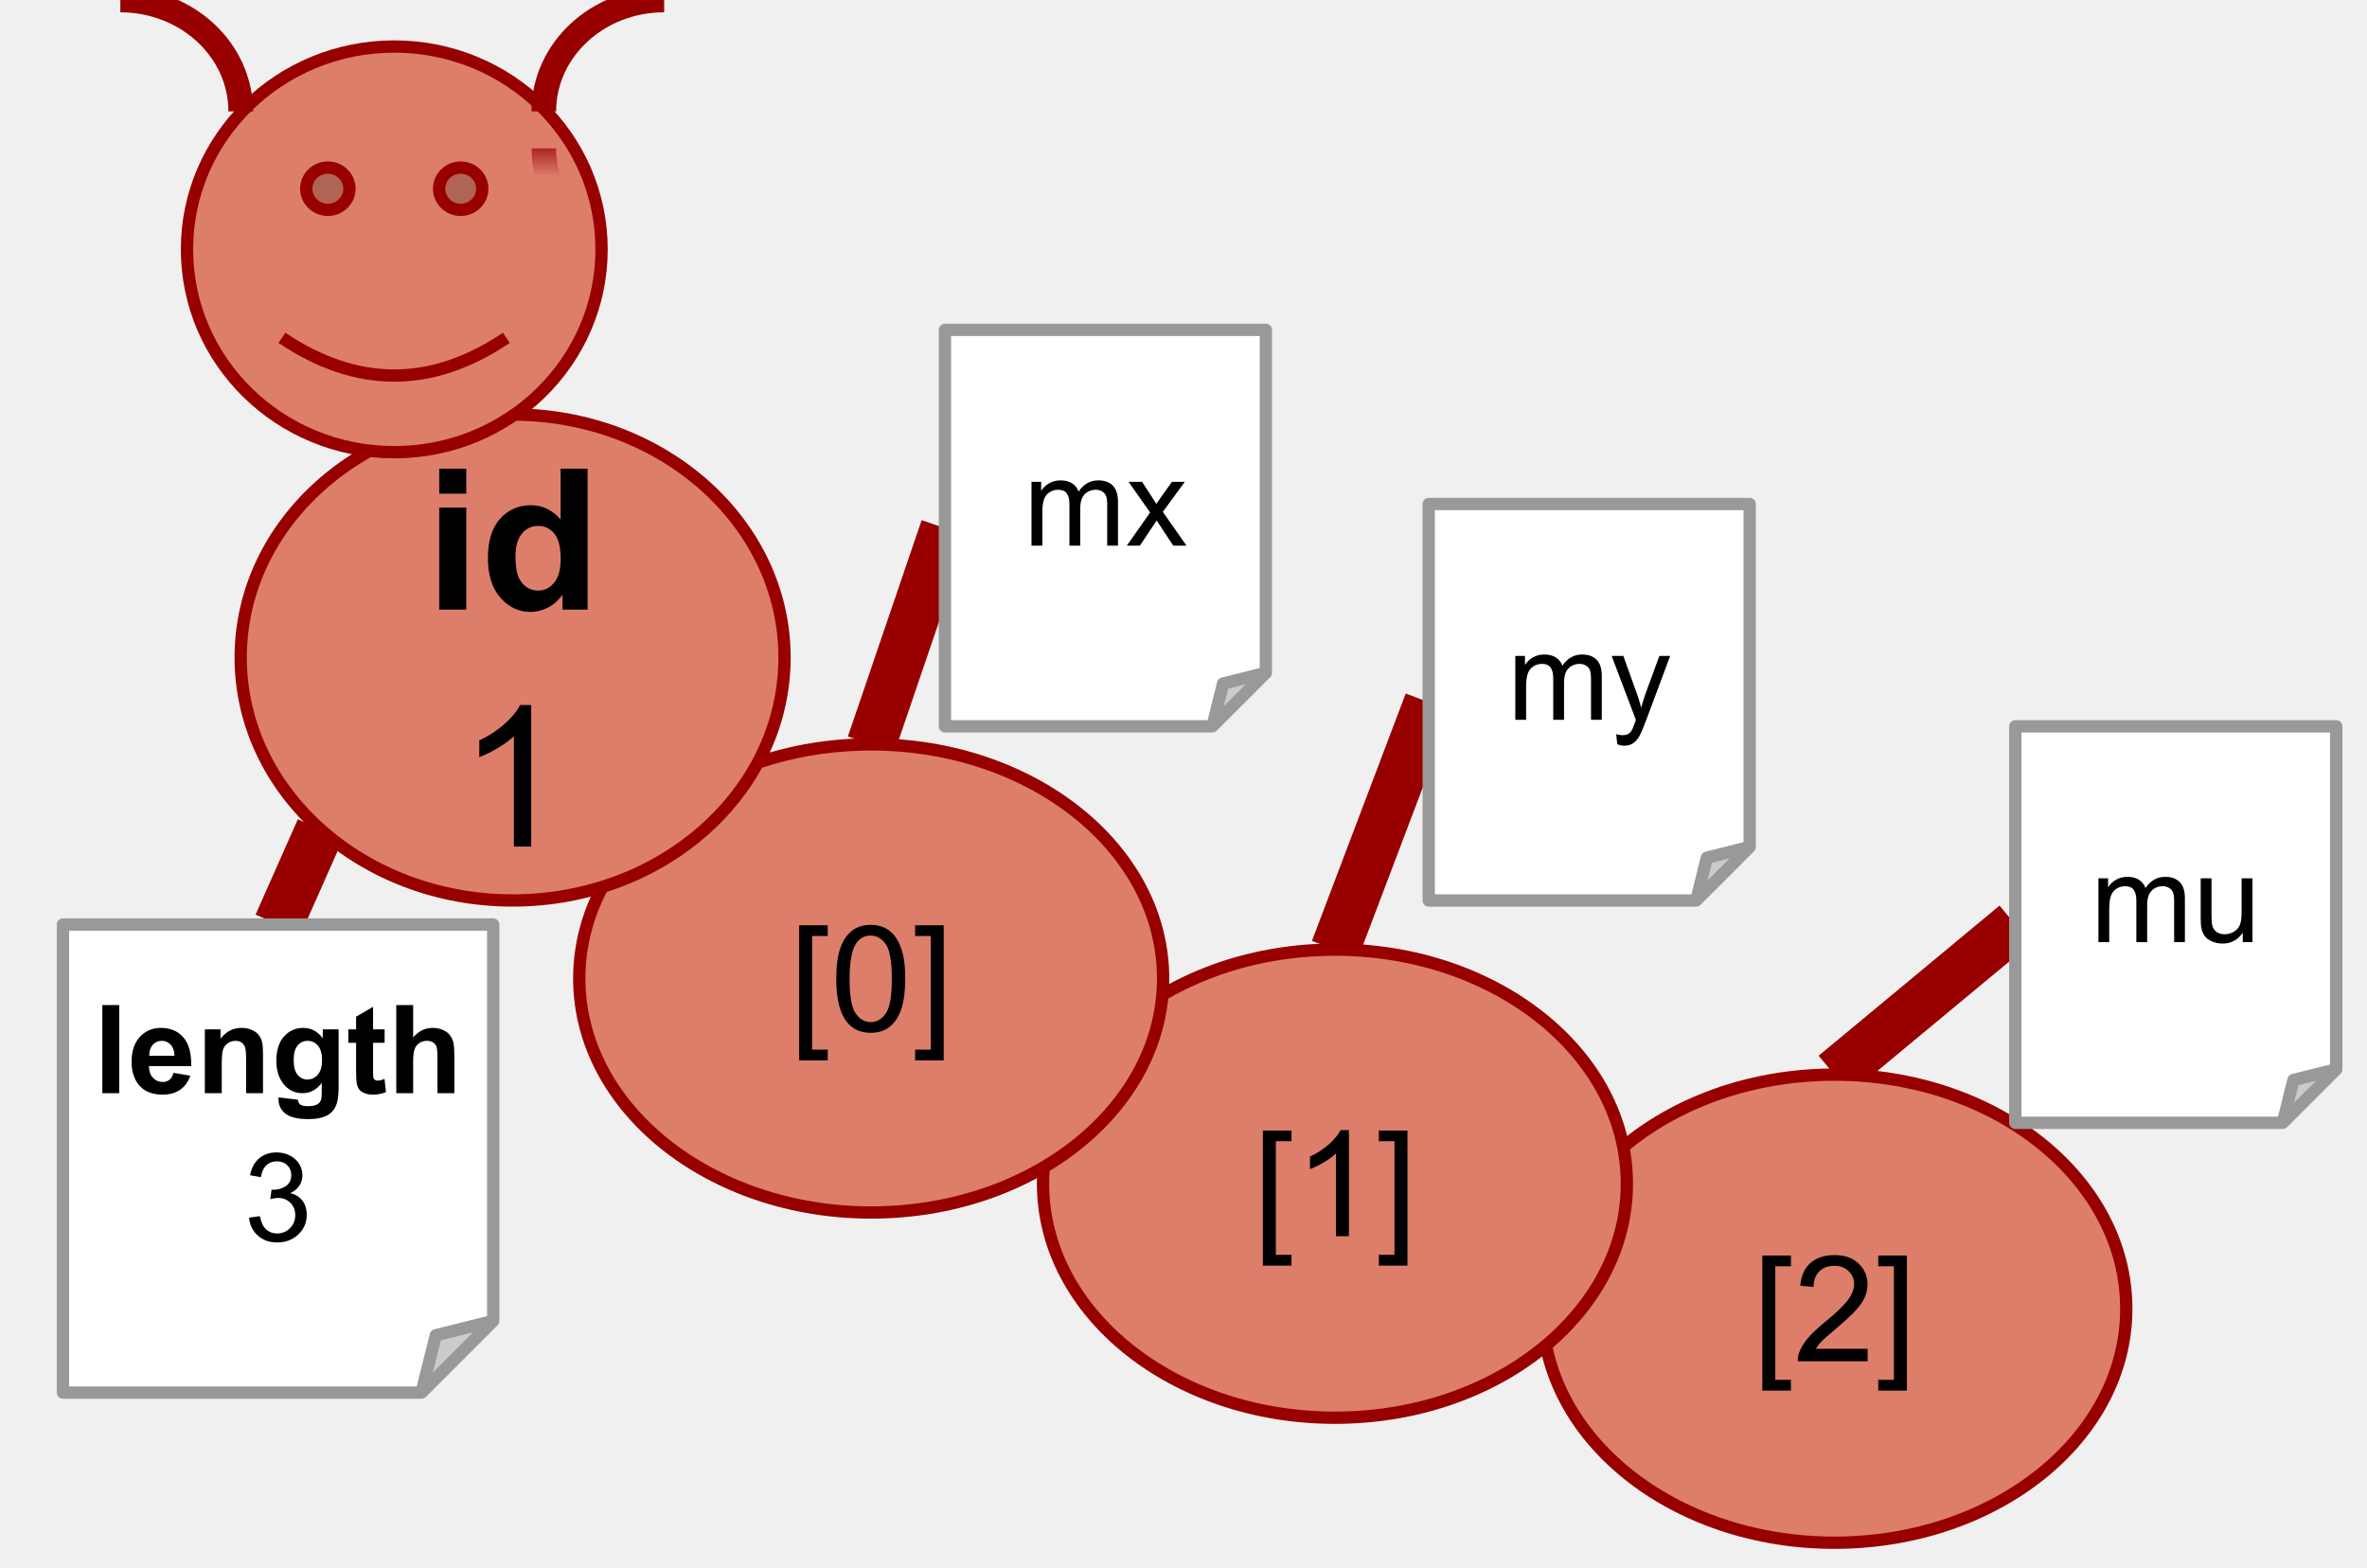
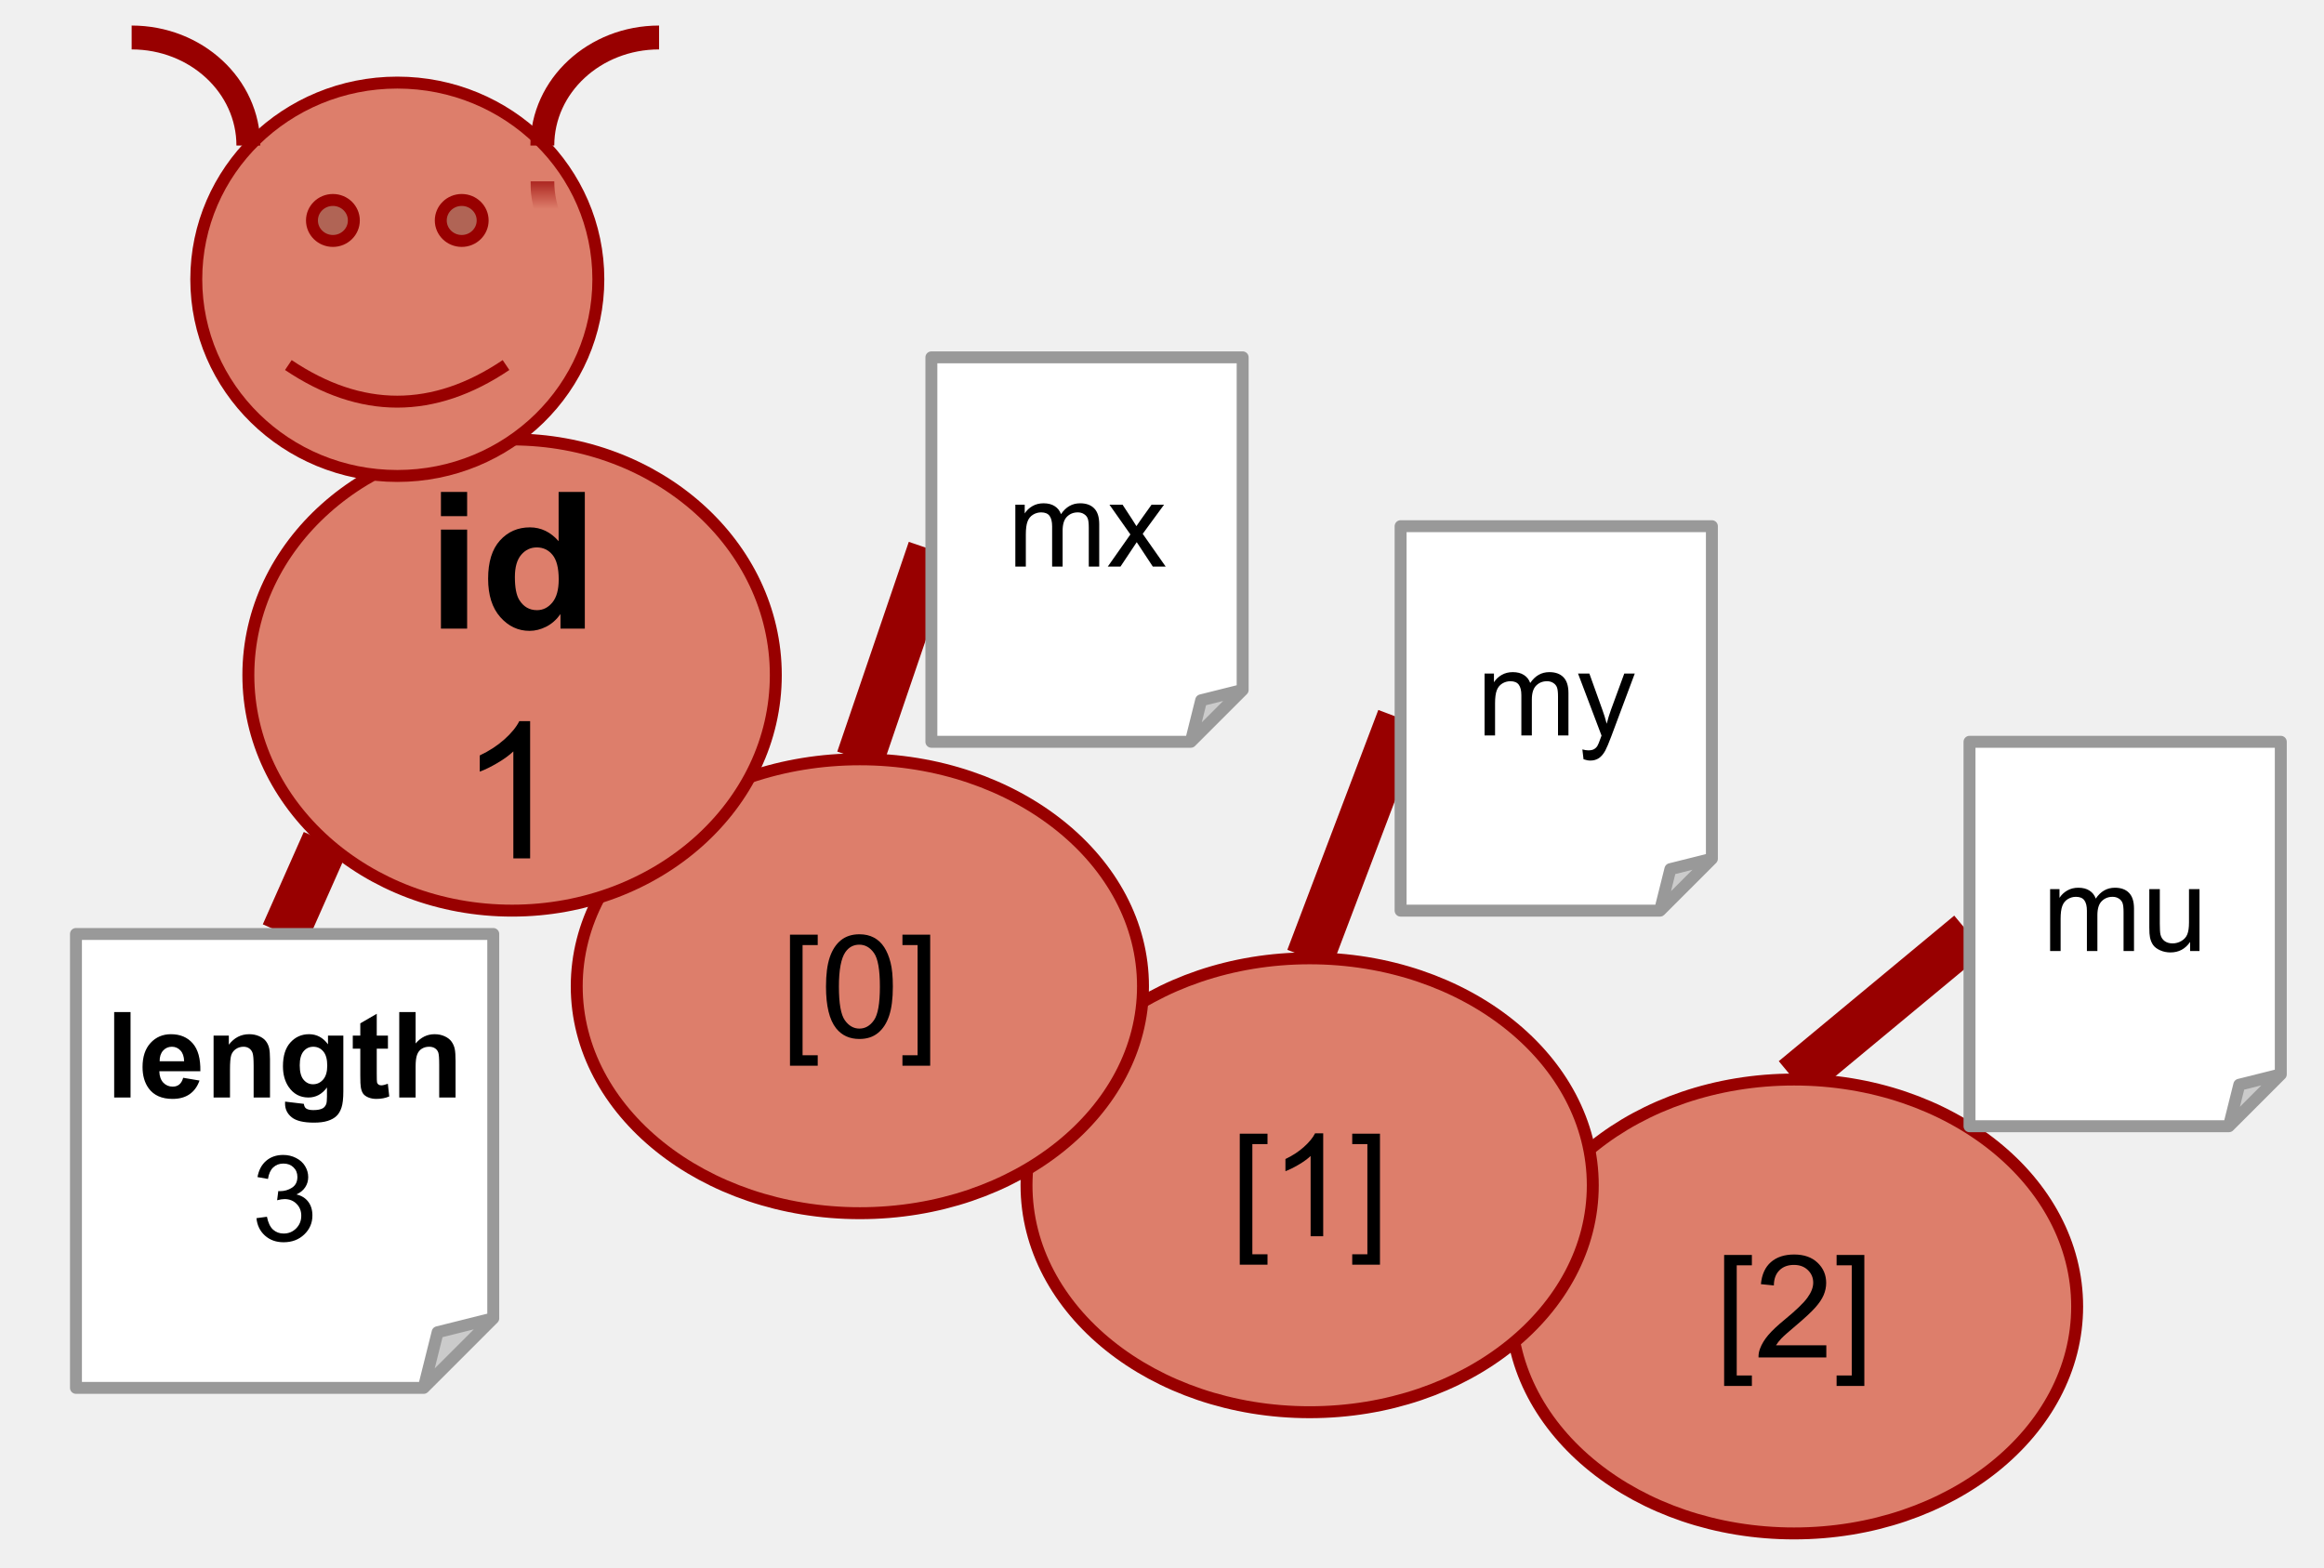
- <svg xmlns="http://www.w3.org/2000/svg" xmlns:xlink="http://www.w3.org/1999/xlink" version="1.1" viewBox="0.0 0.0 769.323 509.307" fill="none" stroke="none" stroke-linecap="square" stroke-miterlimit="10">
+ <svg xmlns="http://www.w3.org/2000/svg" xmlns:xlink="http://www.w3.org/1999/xlink" version="1.1" viewBox="0.0 0.0 778.806 525.294" fill="none" stroke="none" stroke-linecap="square" stroke-miterlimit="10">
  <clipPath id="p.0">
-     <path d="m0 0l769.323 0l0 509.307l-769.323 0l0 -509.307z" clip-rule="nonzero" />
+     <path d="m0 0l778.806 0l0 525.294l-778.806 0l0 -525.294z" clip-rule="nonzero" />
  </clipPath>
  <g clip-path="url(#p.0)">
-     <path fill="#000000" fill-opacity="0.0" d="m0 0l769.323 0l0 509.307l-769.323 0z" fill-rule="evenodd" />
-     <path fill="#000000" fill-opacity="0.0" d="m104.116 269.524l-13.732 30.961" fill-rule="evenodd" />
-     <path stroke="#980000" stroke-width="16.0" stroke-linejoin="round" stroke-linecap="butt" d="m104.116 269.524l-13.732 30.961" fill-rule="evenodd" />
-     <path fill="#000000" fill-opacity="0.0" d="m596.205 349.262l58.803 -48.787" fill-rule="evenodd" />
-     <path stroke="#980000" stroke-width="16.0" stroke-linejoin="round" stroke-linecap="butt" d="m596.205 349.262l58.803 -48.787" fill-rule="evenodd" />
-     <path fill="#000000" fill-opacity="0.0" d="m433.885 308.635l30.488 -80.409" fill-rule="evenodd" />
-     <path stroke="#980000" stroke-width="16.0" stroke-linejoin="round" stroke-linecap="butt" d="m433.885 308.635l30.488 -80.409" fill-rule="evenodd" />
-     <path fill="#000000" fill-opacity="0.0" d="m283.155 241.932l23.969 -70.299" fill-rule="evenodd" />
-     <path stroke="#980000" stroke-width="16.0" stroke-linejoin="round" stroke-linecap="butt" d="m283.155 241.932l23.969 -70.299" fill-rule="evenodd" />
-     <path fill="#dd7e6b" d="m501.323 425.325l0 0c0 -42.008 42.48 -76.063 94.882 -76.063l0 0c52.402 0 94.882 34.055 94.882 76.063l0 0c0 42.008 -42.48 76.063 -94.882 76.063l0 0c-52.402 0 -94.882 -34.055 -94.882 -76.063z" fill-rule="evenodd" />
-     <path stroke="#980000" stroke-width="4.0" stroke-linejoin="round" stroke-linecap="butt" d="m501.323 425.325l0 0c0 -42.008 42.48 -76.063 94.882 -76.063l0 0c52.402 0 94.882 34.055 94.882 76.063l0 0c0 42.008 -42.48 76.063 -94.882 76.063l0 0c-52.402 0 -94.882 -34.055 -94.882 -76.063z" fill-rule="evenodd" />
-     <path fill="#000000" d="m572.787 451.952l0 -43.906l9.297 0l0 3.484l-5.078 0l0 36.922l5.078 0l0 3.5l-9.297 0zm34.242 -13.609l0 4.062l-22.719 0q-0.047 -1.531 0.5 -2.938q0.859 -2.312 2.766 -4.562q1.922 -2.25 5.531 -5.203q5.594 -4.594 7.562 -7.281q1.969 -2.688 1.969 -5.078q0 -2.5 -1.797 -4.219q-1.781 -1.734 -4.672 -1.734q-3.047 0 -4.875 1.828q-1.828 1.828 -1.844 5.062l-4.344 -0.438q0.453 -4.859 3.359 -7.391q2.906 -2.547 7.797 -2.547q4.953 0 7.828 2.75q2.891 2.734 2.891 6.781q0 2.062 -0.844 4.062q-0.844 1.984 -2.812 4.188q-1.953 2.203 -6.5 6.047q-3.797 3.188 -4.875 4.328q-1.078 1.141 -1.781 2.281l16.859 0zm12.742 13.609l-9.297 0l0 -3.5l5.078 0l0 -36.922l-5.078 0l0 -3.484l9.297 0l0 43.906z" fill-rule="nonzero" />
-     <path fill="#dd7e6b" d="m339.003 384.698l0 0c0 -42.008 42.48 -76.063 94.882 -76.063l0 0c52.402 0 94.882 34.055 94.882 76.063l0 0c0 42.008 -42.48 76.063 -94.882 76.063l0 0c-52.402 0 -94.882 -34.055 -94.882 -76.063z" fill-rule="evenodd" />
-     <path stroke="#980000" stroke-width="4.0" stroke-linejoin="round" stroke-linecap="butt" d="m339.003 384.698l0 0c0 -42.008 42.48 -76.063 94.882 -76.063l0 0c52.402 0 94.882 34.055 94.882 76.063l0 0c0 42.008 -42.48 76.063 -94.882 76.063l0 0c-52.402 0 -94.882 -34.055 -94.882 -76.063z" fill-rule="evenodd" />
-     <path fill="#000000" d="m410.467 411.325l0 -43.906l9.297 0l0 3.484l-5.078 0l0 36.922l5.078 0l0 3.5l-9.297 0zm27.961 -9.547l-4.219 0l0 -26.891q-1.531 1.453 -4.0 2.906q-2.469 1.453 -4.438 2.188l0 -4.078q3.531 -1.672 6.172 -4.031q2.656 -2.375 3.766 -4.594l2.719 0l0 34.5zm19.023 9.547l-9.297 0l0 -3.5l5.078 0l0 -36.922l-5.078 0l0 -3.484l9.297 0l0 43.906z" fill-rule="nonzero" />
-     <path fill="#dd7e6b" d="m188.273 317.995l0 0c0 -42.008 42.48 -76.063 94.882 -76.063l0 0c52.402 0 94.882 34.055 94.882 76.063l0 0c0 42.008 -42.48 76.063 -94.882 76.063l0 0c-52.402 0 -94.882 -34.055 -94.882 -76.063z" fill-rule="evenodd" />
-     <path stroke="#980000" stroke-width="4.0" stroke-linejoin="round" stroke-linecap="butt" d="m188.273 317.995l0 0c0 -42.008 42.48 -76.063 94.882 -76.063l0 0c52.402 0 94.882 34.055 94.882 76.063l0 0c0 42.008 -42.48 76.063 -94.882 76.063l0 0c-52.402 0 -94.882 -34.055 -94.882 -76.063z" fill-rule="evenodd" />
-     <path fill="#000000" d="m259.737 344.622l0 -43.906l9.297 0l0 3.484l-5.078 0l0 36.922l5.078 0l0 3.5l-9.297 0zm12.07 -26.5q0 -6.094 1.25 -9.797q1.25 -3.719 3.719 -5.734q2.484 -2.016 6.234 -2.016q2.766 0 4.844 1.109q2.094 1.109 3.453 3.219q1.359 2.094 2.125 5.109q0.781 3.0 0.781 8.109q0 6.047 -1.25 9.766q-1.234 3.719 -3.719 5.75q-2.469 2.031 -6.234 2.031q-4.969 0 -7.812 -3.578q-3.391 -4.281 -3.391 -13.969zm4.328 0q0 8.469 1.984 11.266q1.984 2.797 4.891 2.797q2.906 0 4.875 -2.812q1.984 -2.812 1.984 -11.25q0 -8.484 -1.984 -11.266q-1.969 -2.797 -4.922 -2.797q-2.906 0 -4.641 2.469q-2.188 3.141 -2.188 11.594zm30.586 26.5l-9.297 0l0 -3.5l5.078 0l0 -36.922l-5.078 0l0 -3.484l9.297 0l0 43.906z" fill-rule="nonzero" />
-     <path fill="#dd7e6b" d="m78.231 213.69l0 0c0 -43.609 39.568 -78.961 88.378 -78.961l0 0c48.81 0 88.378 35.352 88.378 78.961l0 0c0 43.609 -39.568 78.961 -88.378 78.961l0 0c-48.81 0 -88.378 -35.352 -88.378 -78.961z" fill-rule="evenodd" />
-     <path stroke="#980000" stroke-width="4.0" stroke-linejoin="round" stroke-linecap="butt" d="m78.231 213.69l0 0c0 -43.609 39.568 -78.961 88.378 -78.961l0 0c48.81 0 88.378 35.352 88.378 78.961l0 0c0 43.609 -39.568 78.961 -88.378 78.961l0 0c-48.81 0 -88.378 -35.352 -88.378 -78.961z" fill-rule="evenodd" />
-     <path fill="#000000" d="m142.765 160.443l0 -8.125l8.781 0l0 8.125l-8.781 0zm0 37.688l0 -33.188l8.781 0l0 33.188l-8.781 0zm48.219 0l-8.156 0l0 -4.875q-2.031 2.844 -4.797 4.234q-2.766 1.391 -5.578 1.391q-5.719 0 -9.797 -4.609q-4.078 -4.609 -4.078 -12.859q0 -8.438 3.969 -12.828q3.969 -4.391 10.031 -4.391q5.562 0 9.625 4.625l0 -16.5l8.781 0l0 45.812zm-23.438 -17.312q0 5.312 1.469 7.688q2.125 3.438 5.938 3.438q3.031 0 5.156 -2.578q2.125 -2.578 2.125 -7.703q0 -5.719 -2.062 -8.234q-2.062 -2.516 -5.281 -2.516q-3.125 0 -5.234 2.484q-2.109 2.484 -2.109 7.422z" fill-rule="nonzero" />
-     <path fill="#000000" d="m172.656 275.13l-5.625 0l0 -35.844q-2.031 1.938 -5.328 3.875q-3.297 1.938 -5.922 2.906l0 -5.438q4.719 -2.219 8.25 -5.375q3.531 -3.156 5.0 -6.125l3.625 0l0 46z" fill-rule="nonzero" />
-     <path fill="#dd7e6b" d="m60.777 81.042l0 0c0 -36.407 30.163 -65.921 67.37 -65.921c37.207 0 67.37 29.514 67.37 65.921c0 36.407 -30.163 65.921 -67.37 65.921c-37.207 0 -67.37 -29.514 -67.37 -65.921z" fill-rule="evenodd" />
-     <path fill="#b06455" d="m99.546 61.327c0 -3.792 3.142 -6.867 7.018 -6.867c3.876 0 7.018 3.074 7.018 6.867c0 3.792 -3.142 6.867 -7.018 6.867c-3.876 0 -7.018 -3.074 -7.018 -6.867m43.167 0c0 -3.792 3.142 -6.867 7.018 -6.867c3.876 0 7.018 3.074 7.018 6.867c0 3.792 -3.142 6.867 -7.018 6.867c-3.876 0 -7.018 -3.074 -7.018 -6.867" fill-rule="evenodd" />
-     <path fill="#000000" fill-opacity="0.0" d="m91.632 109.791q36.515 24.539 72.945 0" fill-rule="evenodd" />
-     <path fill="#000000" fill-opacity="0.0" d="m60.777 81.042l0 0c0 -36.407 30.163 -65.921 67.37 -65.921c37.207 0 67.37 29.514 67.37 65.921c0 36.407 -30.163 65.921 -67.37 65.921c-37.207 0 -67.37 -29.514 -67.37 -65.921z" fill-rule="evenodd" />
-     <path stroke="#980000" stroke-width="4.0" stroke-linejoin="round" stroke-linecap="butt" d="m99.546 61.327c0 -3.792 3.142 -6.867 7.018 -6.867c3.876 0 7.018 3.074 7.018 6.867c0 3.792 -3.142 6.867 -7.018 6.867c-3.876 0 -7.018 -3.074 -7.018 -6.867m43.167 0c0 -3.792 3.142 -6.867 7.018 -6.867c3.876 0 7.018 3.074 7.018 6.867c0 3.792 -3.142 6.867 -7.018 6.867c-3.876 0 -7.018 -3.074 -7.018 -6.867" fill-rule="evenodd" />
-     <path stroke="#980000" stroke-width="4.0" stroke-linejoin="round" stroke-linecap="butt" d="m91.632 109.791q36.515 24.539 72.945 0" fill-rule="evenodd" />
-     <path stroke="#980000" stroke-width="4.0" stroke-linejoin="round" stroke-linecap="butt" d="m60.777 81.042l0 0c0 -36.407 30.163 -65.921 67.37 -65.921c37.207 0 67.37 29.514 67.37 65.921c0 36.407 -30.163 65.921 -67.37 65.921c-37.207 0 -67.37 -29.514 -67.37 -65.921z" fill-rule="evenodd" />
-     <path fill="#000000" fill-opacity="0.0" d="m39.118 0l0 0c21.604 -9.487391E-15 39.118 16.216 39.118 36.22l-39.118 0z" fill-rule="evenodd" />
-     <path fill="#000000" fill-opacity="0.0" d="m39.118 0l0 0c21.604 -9.487391E-15 39.118 16.216 39.118 36.22" fill-rule="evenodd" />
-     <path stroke="#980000" stroke-width="8.0" stroke-linejoin="round" stroke-linecap="butt" d="m39.118 0l0 0c21.604 -9.487391E-15 39.118 16.216 39.118 36.22" fill-rule="evenodd" />
+     <path fill="#000000" fill-opacity="0.0" d="m0 0l778.806 0l0 525.294l-778.806 0z" fill-rule="evenodd" />
+     <path fill="#000000" fill-opacity="0.0" d="m109.114 282.086l-13.732 30.961" fill-rule="evenodd" />
+     <path stroke="#980000" stroke-width="16.0" stroke-linejoin="round" stroke-linecap="butt" d="m109.114 282.086l-13.732 30.961" fill-rule="evenodd" />
+     <path fill="#000000" fill-opacity="0.0" d="m601.202 361.824l58.803 -48.787" fill-rule="evenodd" />
+     <path stroke="#980000" stroke-width="16.0" stroke-linejoin="round" stroke-linecap="butt" d="m601.202 361.824l58.803 -48.787" fill-rule="evenodd" />
+     <path fill="#000000" fill-opacity="0.0" d="m438.882 321.197l30.488 -80.409" fill-rule="evenodd" />
+     <path stroke="#980000" stroke-width="16.0" stroke-linejoin="round" stroke-linecap="butt" d="m438.882 321.197l30.488 -80.409" fill-rule="evenodd" />
+     <path fill="#000000" fill-opacity="0.0" d="m288.152 254.493l23.969 -70.299" fill-rule="evenodd" />
+     <path stroke="#980000" stroke-width="16.0" stroke-linejoin="round" stroke-linecap="butt" d="m288.152 254.493l23.969 -70.299" fill-rule="evenodd" />
+     <path fill="#dd7e6b" d="m506.32 437.887l0 0c0 -42.008 42.48 -76.063 94.882 -76.063l0 0c52.402 0 94.882 34.055 94.882 76.063l0 0c0 42.008 -42.48 76.063 -94.882 76.063l0 0c-52.402 0 -94.882 -34.055 -94.882 -76.063z" fill-rule="evenodd" />
+     <path stroke="#980000" stroke-width="4.0" stroke-linejoin="round" stroke-linecap="butt" d="m506.32 437.887l0 0c0 -42.008 42.48 -76.063 94.882 -76.063l0 0c52.402 0 94.882 34.055 94.882 76.063l0 0c0 42.008 -42.48 76.063 -94.882 76.063l0 0c-52.402 0 -94.882 -34.055 -94.882 -76.063z" fill-rule="evenodd" />
+     <path fill="#000000" d="m577.784 464.514l0 -43.906l9.297 0l0 3.484l-5.078 0l0 36.922l5.078 0l0 3.5l-9.297 0zm34.242 -13.609l0 4.062l-22.719 0q-0.047 -1.531 0.5 -2.938q0.859 -2.312 2.766 -4.562q1.922 -2.25 5.531 -5.203q5.594 -4.594 7.562 -7.281q1.969 -2.688 1.969 -5.078q0 -2.5 -1.797 -4.219q-1.781 -1.734 -4.672 -1.734q-3.047 0 -4.875 1.828q-1.828 1.828 -1.844 5.062l-4.344 -0.438q0.453 -4.859 3.359 -7.391q2.906 -2.547 7.797 -2.547q4.953 0 7.828 2.75q2.891 2.734 2.891 6.781q0 2.062 -0.844 4.062q-0.844 1.984 -2.812 4.188q-1.953 2.203 -6.5 6.047q-3.797 3.188 -4.875 4.328q-1.078 1.141 -1.781 2.281l16.859 0zm12.742 13.609l-9.297 0l0 -3.5l5.078 0l0 -36.922l-5.078 0l0 -3.484l9.297 0l0 43.906z" fill-rule="nonzero" />
+     <path fill="#dd7e6b" d="m344.0 397.26l0 0c0 -42.008 42.48 -76.063 94.882 -76.063l0 0c52.402 0 94.882 34.055 94.882 76.063l0 0c0 42.008 -42.48 76.063 -94.882 76.063l0 0c-52.402 0 -94.882 -34.055 -94.882 -76.063z" fill-rule="evenodd" />
+     <path stroke="#980000" stroke-width="4.0" stroke-linejoin="round" stroke-linecap="butt" d="m344.0 397.26l0 0c0 -42.008 42.48 -76.063 94.882 -76.063l0 0c52.402 0 94.882 34.055 94.882 76.063l0 0c0 42.008 -42.48 76.063 -94.882 76.063l0 0c-52.402 0 -94.882 -34.055 -94.882 -76.063z" fill-rule="evenodd" />
+     <path fill="#000000" d="m415.464 423.887l0 -43.906l9.297 0l0 3.484l-5.078 0l0 36.922l5.078 0l0 3.5l-9.297 0zm27.961 -9.547l-4.219 0l0 -26.891q-1.531 1.453 -4.0 2.906q-2.469 1.453 -4.438 2.188l0 -4.078q3.531 -1.672 6.172 -4.031q2.656 -2.375 3.766 -4.594l2.719 0l0 34.5zm19.023 9.547l-9.297 0l0 -3.5l5.078 0l0 -36.922l-5.078 0l0 -3.484l9.297 0l0 43.906z" fill-rule="nonzero" />
+     <path fill="#dd7e6b" d="m193.27 330.556l0 0c0 -42.008 42.48 -76.063 94.882 -76.063l0 0c52.402 0 94.882 34.055 94.882 76.063l0 0c0 42.008 -42.48 76.063 -94.882 76.063l0 0c-52.402 0 -94.882 -34.055 -94.882 -76.063z" fill-rule="evenodd" />
+     <path stroke="#980000" stroke-width="4.0" stroke-linejoin="round" stroke-linecap="butt" d="m193.27 330.556l0 0c0 -42.008 42.48 -76.063 94.882 -76.063l0 0c52.402 0 94.882 34.055 94.882 76.063l0 0c0 42.008 -42.48 76.063 -94.882 76.063l0 0c-52.402 0 -94.882 -34.055 -94.882 -76.063z" fill-rule="evenodd" />
+     <path fill="#000000" d="m264.734 357.183l0 -43.906l9.297 0l0 3.484l-5.078 0l0 36.922l5.078 0l0 3.5l-9.297 0zm12.07 -26.5q0 -6.094 1.25 -9.797q1.25 -3.719 3.719 -5.734q2.484 -2.016 6.234 -2.016q2.766 0 4.844 1.109q2.094 1.109 3.453 3.219q1.359 2.094 2.125 5.109q0.781 3.0 0.781 8.109q0 6.047 -1.25 9.766q-1.234 3.719 -3.719 5.75q-2.469 2.031 -6.234 2.031q-4.969 0 -7.812 -3.578q-3.391 -4.281 -3.391 -13.969zm4.328 0q0 8.469 1.984 11.266q1.984 2.797 4.891 2.797q2.906 0 4.875 -2.812q1.984 -2.812 1.984 -11.25q0 -8.484 -1.984 -11.266q-1.969 -2.797 -4.922 -2.797q-2.906 0 -4.641 2.469q-2.188 3.141 -2.188 11.594zm30.586 26.5l-9.297 0l0 -3.5l5.078 0l0 -36.922l-5.078 0l0 -3.484l9.297 0l0 43.906z" fill-rule="nonzero" />
+     <path fill="#dd7e6b" d="m83.228 226.252l0 0c0 -43.609 39.568 -78.961 88.378 -78.961l0 0c48.81 0 88.378 35.352 88.378 78.961l0 0c0 43.609 -39.568 78.961 -88.378 78.961l0 0c-48.81 0 -88.378 -35.352 -88.378 -78.961z" fill-rule="evenodd" />
+     <path stroke="#980000" stroke-width="4.0" stroke-linejoin="round" stroke-linecap="butt" d="m83.228 226.252l0 0c0 -43.609 39.568 -78.961 88.378 -78.961l0 0c48.81 0 88.378 35.352 88.378 78.961l0 0c0 43.609 -39.568 78.961 -88.378 78.961l0 0c-48.81 0 -88.378 -35.352 -88.378 -78.961z" fill-rule="evenodd" />
+     <path fill="#000000" d="m147.763 173.004l0 -8.125l8.781 0l0 8.125l-8.781 0zm0 37.688l0 -33.188l8.781 0l0 33.188l-8.781 0zm48.219 0l-8.156 0l0 -4.875q-2.031 2.844 -4.797 4.234q-2.766 1.391 -5.578 1.391q-5.719 0 -9.797 -4.609q-4.078 -4.609 -4.078 -12.859q0 -8.438 3.969 -12.828q3.969 -4.391 10.031 -4.391q5.562 0 9.625 4.625l0 -16.5l8.781 0l0 45.812zm-23.438 -17.312q0 5.312 1.469 7.688q2.125 3.438 5.938 3.438q3.031 0 5.156 -2.578q2.125 -2.578 2.125 -7.703q0 -5.719 -2.062 -8.234q-2.062 -2.516 -5.281 -2.516q-3.125 0 -5.234 2.484q-2.109 2.484 -2.109 7.422z" fill-rule="nonzero" />
+     <path fill="#000000" d="m177.653 287.692l-5.625 0l0 -35.844q-2.031 1.938 -5.328 3.875q-3.297 1.937 -5.922 2.906l0 -5.437q4.719 -2.219 8.25 -5.375q3.531 -3.156 5.0 -6.125l3.625 0l0 46z" fill-rule="nonzero" />
+     <path fill="#dd7e6b" d="m65.774 93.604l0 0c0 -36.407 30.163 -65.921 67.37 -65.921c37.207 0 67.37 29.514 67.37 65.921c0 36.407 -30.163 65.921 -67.37 65.921c-37.207 0 -67.37 -29.514 -67.37 -65.921z" fill-rule="evenodd" />
+     <path fill="#b06455" d="m104.543 73.888c0 -3.792 3.142 -6.867 7.018 -6.867c3.876 0 7.018 3.074 7.018 6.867c0 3.792 -3.142 6.867 -7.018 6.867c-3.876 0 -7.018 -3.074 -7.018 -6.867m43.167 0c0 -3.792 3.142 -6.867 7.018 -6.867c3.876 0 7.018 3.074 7.018 6.867c0 3.792 -3.142 6.867 -7.018 6.867c-3.876 0 -7.018 -3.074 -7.018 -6.867" fill-rule="evenodd" />
+     <path fill="#000000" fill-opacity="0.0" d="m96.629 122.352q36.515 24.539 72.945 0" fill-rule="evenodd" />
+     <path fill="#000000" fill-opacity="0.0" d="m65.774 93.604l0 0c0 -36.407 30.163 -65.921 67.37 -65.921c37.207 0 67.37 29.514 67.37 65.921c0 36.407 -30.163 65.921 -67.37 65.921c-37.207 0 -67.37 -29.514 -67.37 -65.921z" fill-rule="evenodd" />
+     <path stroke="#980000" stroke-width="4.0" stroke-linejoin="round" stroke-linecap="butt" d="m104.543 73.888c0 -3.792 3.142 -6.867 7.018 -6.867c3.876 0 7.018 3.074 7.018 6.867c0 3.792 -3.142 6.867 -7.018 6.867c-3.876 0 -7.018 -3.074 -7.018 -6.867m43.167 0c0 -3.792 3.142 -6.867 7.018 -6.867c3.876 0 7.018 3.074 7.018 6.867c0 3.792 -3.142 6.867 -7.018 6.867c-3.876 0 -7.018 -3.074 -7.018 -6.867" fill-rule="evenodd" />
+     <path stroke="#980000" stroke-width="4.0" stroke-linejoin="round" stroke-linecap="butt" d="m96.629 122.352q36.515 24.539 72.945 0" fill-rule="evenodd" />
+     <path stroke="#980000" stroke-width="4.0" stroke-linejoin="round" stroke-linecap="butt" d="m65.774 93.604l0 0c0 -36.407 30.163 -65.921 67.37 -65.921c37.207 0 67.37 29.514 67.37 65.921c0 36.407 -30.163 65.921 -67.37 65.921c-37.207 0 -67.37 -29.514 -67.37 -65.921z" fill-rule="evenodd" />
+     <path fill="#000000" fill-opacity="0.0" d="m44.115 12.562l0 0c21.604 0 39.118 16.216 39.118 36.22l-39.118 0z" fill-rule="evenodd" />
+     <path fill="#000000" fill-opacity="0.0" d="m44.115 12.562l0 0c21.604 0 39.118 16.216 39.118 36.22" fill-rule="evenodd" />
+     <path stroke="#980000" stroke-width="8.0" stroke-linejoin="round" stroke-linecap="butt" d="m44.115 12.562l0 0c21.604 0 39.118 16.216 39.118 36.22" fill-rule="evenodd" />
    <g mask="url(#mask-p.1)">
-       <use xlink:href="#p.1" transform="matrix(1.0 0.0 0.0 -1.0 0.0 84.44094)" />
+       <use xlink:href="#p.1" transform="matrix(1.0 0.0 0.0 -1.0 0.0 109.5643)" />
    </g>
    <defs>
-       <mask id="mask-p.1" maskUnits="userSpaceOnUse" x="172.751" y="44.22" width="47.118" height="44.22">
-         <linearGradient gradientUnits="userSpaceOnUse" id="gradient-p.1" x1="172.751" y1="44.22" x2="172.751" y2="57.486">
+       <mask id="mask-p.1" maskUnits="userSpaceOnUse" x="177.748" y="56.782" width="47.118" height="44.22">
+         <linearGradient gradientUnits="userSpaceOnUse" id="gradient-p.1" x1="177.748" y1="56.782" x2="177.748" y2="70.048">
          <stop offset="0%" stop-color="#ffffff" stop-opacity="1.0" />
          <stop offset="100%" stop-color="#ffffff" stop-opacity="0.0" />
        </linearGradient>
-         <rect fill="url(#gradient-p.1)" x="172.751" y="44.22" width="47.118" height="44.22" />
+         <rect fill="url(#gradient-p.1)" x="177.748" y="56.782" width="47.118" height="44.22" />
      </mask>
    </defs>
    <g id="p.1">
-       <path fill="#000000" fill-opacity="0.0" d="m215.869 0l0 0c-21.604 -9.487391E-15 -39.118 16.216 -39.118 36.22l39.118 0z" fill-rule="evenodd" />
-       <path fill="#000000" fill-opacity="0.0" d="m215.869 0l0 0c-21.604 -9.487391E-15 -39.118 16.216 -39.118 36.22" fill-rule="evenodd" />
-       <path stroke="#980000" stroke-width="8.0" stroke-linejoin="round" stroke-linecap="butt" d="m215.869 0l0 0c-21.604 -9.487391E-15 -39.118 16.216 -39.118 36.22" fill-rule="evenodd" />
+       <path fill="#000000" fill-opacity="0.0" d="m220.866 12.562l0 0c-21.604 0 -39.118 16.216 -39.118 36.22l39.118 0z" fill-rule="evenodd" />
+       <path fill="#000000" fill-opacity="0.0" d="m220.866 12.562l0 0c-21.604 0 -39.118 16.216 -39.118 36.22" fill-rule="evenodd" />
+       <path stroke="#980000" stroke-width="8.0" stroke-linejoin="round" stroke-linecap="butt" d="m220.866 12.562l0 0c-21.604 0 -39.118 16.216 -39.118 36.22" fill-rule="evenodd" />
    </g>
-     <path fill="#ffffff" d="m307.121 107.21l104.315 0l0 111.464l-17.386 17.386l-86.929 0z" fill-rule="evenodd" />
-     <path fill="#cbcbcb" d="m394.05 236.06l3.477 -13.909l13.909 -3.477z" fill-rule="evenodd" />
-     <path fill="#000000" fill-opacity="0.0" d="m394.05 236.06l3.477 -13.909l13.909 -3.477l-17.386 17.386l-86.929 0l0 -128.85l104.315 0l0 111.464" fill-rule="evenodd" />
-     <path stroke="#999999" stroke-width="4.0" stroke-linejoin="round" stroke-linecap="butt" d="m394.05 236.06l3.477 -13.909l13.909 -3.477l-17.386 17.386l-86.929 0l0 -128.85l104.315 0l0 111.464" fill-rule="evenodd" />
-     <path fill="#000000" d="m335.259 177.342l0 -20.75l3.141 0l0 2.922q0.984 -1.531 2.594 -2.453q1.625 -0.938 3.703 -0.938q2.297 0 3.766 0.969q1.484 0.953 2.094 2.672q2.453 -3.641 6.406 -3.641q3.078 0 4.734 1.719q1.672 1.703 1.672 5.266l0 14.234l-3.5 0l0 -13.062q0 -2.109 -0.344 -3.031q-0.344 -0.938 -1.25 -1.5q-0.891 -0.578 -2.094 -0.578q-2.188 0 -3.641 1.469q-1.438 1.453 -1.438 4.656l0 12.047l-3.516 0l0 -13.484q0 -2.344 -0.859 -3.516q-0.859 -1.172 -2.812 -1.172q-1.484 0 -2.75 0.781q-1.266 0.781 -1.828 2.297q-0.562 1.5 -0.562 4.328l0 10.766l-3.516 0zm30.977 0l7.578 -10.781l-7.016 -9.969l4.391 0l3.188 4.875q0.906 1.375 1.453 2.312q0.859 -1.281 1.578 -2.281l3.5 -4.906l4.188 0l-7.156 9.766l7.703 10.984l-4.312 0l-4.25 -6.453l-1.141 -1.734l-5.453 8.188l-4.25 0z" fill-rule="nonzero" />
-     <path fill="#ffffff" d="m464.366 163.801l104.315 0l0 111.464l-17.386 17.386l-86.929 0z" fill-rule="evenodd" />
-     <path fill="#cbcbcb" d="m551.295 292.651l3.477 -13.909l13.909 -3.477z" fill-rule="evenodd" />
-     <path fill="#000000" fill-opacity="0.0" d="m551.295 292.651l3.477 -13.909l13.909 -3.477l-17.386 17.386l-86.929 0l0 -128.85l104.315 0l0 111.464" fill-rule="evenodd" />
-     <path stroke="#999999" stroke-width="4.0" stroke-linejoin="round" stroke-linecap="butt" d="m551.295 292.651l3.477 -13.909l13.909 -3.477l-17.386 17.386l-86.929 0l0 -128.85l104.315 0l0 111.464" fill-rule="evenodd" />
-     <path fill="#000000" d="m492.504 233.933l0 -20.75l3.141 0l0 2.922q0.984 -1.531 2.594 -2.453q1.625 -0.938 3.703 -0.938q2.297 0 3.766 0.969q1.484 0.953 2.094 2.672q2.453 -3.641 6.406 -3.641q3.078 0 4.734 1.719q1.672 1.703 1.672 5.266l0 14.234l-3.5 0l0 -13.062q0 -2.109 -0.344 -3.031q-0.344 -0.938 -1.25 -1.5q-0.891 -0.578 -2.094 -0.578q-2.188 0 -3.641 1.469q-1.438 1.453 -1.438 4.656l0 12.047l-3.516 0l0 -13.484q0 -2.344 -0.859 -3.516q-0.859 -1.172 -2.812 -1.172q-1.484 0 -2.75 0.781q-1.266 0.781 -1.828 2.297q-0.562 1.5 -0.562 4.328l0 10.766l-3.516 0zm33.164 7.984l-0.391 -3.297q1.156 0.312 2.016 0.312q1.172 0 1.875 -0.391q0.703 -0.391 1.141 -1.094q0.344 -0.531 1.078 -2.609q0.094 -0.297 0.312 -0.859l-7.875 -20.797l3.797 0l4.312 12.016q0.844 2.281 1.5 4.812q0.609 -2.422 1.453 -4.734l4.438 -12.094l3.516 0l-7.891 21.109q-1.281 3.406 -1.984 4.703q-0.938 1.734 -2.156 2.547q-1.203 0.812 -2.875 0.812q-1.016 0 -2.266 -0.438z" fill-rule="nonzero" />
-     <path fill="#ffffff" d="m655.013 236.06l104.315 0l0 111.464l-17.386 17.386l-86.929 0z" fill-rule="evenodd" />
-     <path fill="#cbcbcb" d="m741.942 364.911l3.477 -13.909l13.909 -3.477z" fill-rule="evenodd" />
-     <path fill="#000000" fill-opacity="0.0" d="m741.942 364.911l3.477 -13.909l13.909 -3.477l-17.386 17.386l-86.929 0l0 -128.85l104.315 0l0 111.464" fill-rule="evenodd" />
-     <path stroke="#999999" stroke-width="4.0" stroke-linejoin="round" stroke-linecap="butt" d="m741.942 364.911l3.477 -13.909l13.909 -3.477l-17.386 17.386l-86.929 0l0 -128.85l104.315 0l0 111.464" fill-rule="evenodd" />
-     <path fill="#000000" d="m682.028 306.192l0 -20.75l3.141 0l0 2.922q0.984 -1.531 2.594 -2.453q1.625 -0.938 3.703 -0.938q2.297 0 3.766 0.969q1.484 0.953 2.094 2.672q2.453 -3.641 6.406 -3.641q3.078 0 4.734 1.719q1.672 1.703 1.672 5.266l0 14.234l-3.5 0l0 -13.062q0 -2.109 -0.344 -3.031q-0.344 -0.938 -1.25 -1.5q-0.891 -0.578 -2.094 -0.578q-2.188 0 -3.641 1.469q-1.438 1.453 -1.438 4.656l0 12.047l-3.516 0l0 -13.484q0 -2.344 -0.859 -3.516q-0.859 -1.172 -2.812 -1.172q-1.484 0 -2.75 0.781q-1.266 0.781 -1.828 2.297q-0.562 1.5 -0.562 4.328l0 10.766l-3.516 0zm46.914 0l0 -3.047q-2.422 3.516 -6.578 3.516q-1.844 0 -3.438 -0.703q-1.594 -0.703 -2.359 -1.766q-0.766 -1.062 -1.078 -2.609q-0.219 -1.031 -0.219 -3.281l0 -12.859l3.516 0l0 11.516q0 2.75 0.219 3.703q0.328 1.391 1.391 2.188q1.078 0.781 2.672 0.781q1.578 0 2.953 -0.812q1.391 -0.812 1.969 -2.203q0.578 -1.391 0.578 -4.047l0 -11.125l3.516 0l0 20.75l-3.141 0z" fill-rule="nonzero" />
-     <path fill="#ffffff" d="m20.459 300.475l139.843 0l0 128.818l-23.308 23.308l-116.535 0z" fill-rule="evenodd" />
-     <path fill="#cbcbcb" d="m136.994 452.601l4.662 -18.646l18.646 -4.662z" fill-rule="evenodd" />
-     <path fill="#000000" fill-opacity="0.0" d="m136.994 452.601l4.662 -18.646l18.646 -4.662l-23.308 23.308l-116.535 0l0 -152.126l139.843 0l0 128.818" fill-rule="evenodd" />
-     <path stroke="#999999" stroke-width="4.0" stroke-linejoin="round" stroke-linecap="butt" d="m136.994 452.601l4.662 -18.646l18.646 -4.662l-23.308 23.308l-116.535 0l0 -152.126l139.843 0l0 128.818" fill-rule="evenodd" />
-     <path fill="#000000" d="m33.265 355.284l0 -28.641l5.484 0l0 28.641l-5.484 0zm23.129 -6.609l5.469 0.922q-1.062 3.016 -3.344 4.594q-2.266 1.562 -5.688 1.562q-5.406 0 -8.0 -3.531q-2.062 -2.844 -2.062 -7.156q0 -5.156 2.688 -8.078q2.703 -2.922 6.828 -2.922q4.625 0 7.297 3.062q2.688 3.062 2.562 9.359l-13.75 0q0.062 2.453 1.328 3.812q1.281 1.344 3.172 1.344q1.281 0 2.156 -0.703q0.891 -0.703 1.344 -2.266zm0.312 -5.547q-0.062 -2.375 -1.234 -3.609q-1.172 -1.25 -2.859 -1.25q-1.797 0 -2.969 1.312q-1.172 1.312 -1.141 3.547l8.203 0zm28.777 12.156l-5.484 0l0 -10.594q0 -3.359 -0.359 -4.344q-0.344 -0.984 -1.141 -1.531q-0.781 -0.547 -1.891 -0.547q-1.438 0 -2.578 0.781q-1.125 0.781 -1.547 2.078q-0.406 1.281 -0.406 4.766l0 9.391l-5.5 0l0 -20.75l5.109 0l0 3.047q2.703 -3.516 6.828 -3.516q1.812 0 3.312 0.656q1.516 0.656 2.281 1.672q0.781 1.016 1.078 2.312q0.297 1.281 0.297 3.688l0 12.891zm5.059 1.375l6.281 0.75q0.156 1.094 0.719 1.516q0.781 0.578 2.453 0.578q2.156 0 3.234 -0.641q0.719 -0.438 1.094 -1.391q0.25 -0.688 0.25 -2.516l0 -3.031q-2.469 3.359 -6.219 3.359q-4.172 0 -6.609 -3.531q-1.922 -2.797 -1.922 -6.953q0 -5.219 2.5 -7.969q2.516 -2.766 6.25 -2.766q3.844 0 6.344 3.391l0 -2.922l5.141 0l0 18.625q0 3.672 -0.609 5.484q-0.594 1.812 -1.688 2.844q-1.094 1.047 -2.922 1.625q-1.828 0.594 -4.625 0.594q-5.266 0 -7.484 -1.812q-2.203 -1.797 -2.203 -4.578q0 -0.266 0.016 -0.656zm4.906 -12.172q0 3.297 1.281 4.828q1.281 1.531 3.156 1.531q2.016 0 3.391 -1.562q1.391 -1.578 1.391 -4.672q0 -3.219 -1.328 -4.781q-1.328 -1.562 -3.359 -1.562q-1.969 0 -3.25 1.531q-1.281 1.531 -1.281 4.688zm29.559 -9.953l0 4.375l-3.75 0l0 8.359q0 2.547 0.094 2.969q0.109 0.422 0.484 0.703q0.391 0.266 0.938 0.266q0.766 0 2.203 -0.531l0.469 4.25q-1.906 0.828 -4.328 0.828q-1.484 0 -2.688 -0.5q-1.188 -0.5 -1.75 -1.281q-0.547 -0.797 -0.766 -2.141q-0.172 -0.969 -0.172 -3.875l0 -9.047l-2.516 0l0 -4.375l2.516 0l0 -4.109l5.516 -3.203l0 7.312l3.75 0zm9.273 -7.891l0 10.531q2.656 -3.109 6.344 -3.109q1.891 0 3.406 0.703q1.531 0.703 2.297 1.797q0.781 1.094 1.062 2.422q0.281 1.328 0.281 4.125l0 12.172l-5.484 0l0 -10.953q0 -3.266 -0.312 -4.141q-0.312 -0.891 -1.109 -1.406q-0.781 -0.516 -1.969 -0.516q-1.375 0 -2.453 0.672q-1.062 0.656 -1.562 2.0q-0.5 1.328 -0.5 3.953l0 10.391l-5.484 0l0 -28.641l5.484 0z" fill-rule="nonzero" />
-     <path fill="#000000" d="m80.945 395.722l3.516 -0.469q0.594 2.984 2.047 4.312q1.469 1.312 3.547 1.312q2.484 0 4.188 -1.719q1.719 -1.719 1.719 -4.25q0 -2.422 -1.594 -4.0q-1.578 -1.578 -4.016 -1.578q-1.0 0 -2.484 0.391l0.391 -3.078q0.359 0.031 0.578 0.031q2.234 0 4.031 -1.172q1.797 -1.172 1.797 -3.609q0 -1.938 -1.312 -3.203q-1.297 -1.266 -3.375 -1.266q-2.047 0 -3.422 1.297q-1.359 1.281 -1.75 3.859l-3.516 -0.625q0.641 -3.531 2.922 -5.469q2.297 -1.953 5.688 -1.953q2.344 0 4.312 1.016q1.984 1.0 3.031 2.734q1.047 1.734 1.047 3.688q0 1.859 -1.0 3.391q-1.0 1.516 -2.953 2.406q2.547 0.594 3.953 2.438q1.406 1.844 1.406 4.625q0 3.75 -2.734 6.359q-2.734 2.609 -6.922 2.609q-3.766 0 -6.266 -2.25q-2.484 -2.25 -2.828 -5.828z" fill-rule="nonzero" />
+     <path fill="#ffffff" d="m312.118 119.772l104.315 0l0 111.464l-17.386 17.386l-86.929 0z" fill-rule="evenodd" />
+     <path fill="#cbcbcb" d="m399.047 248.622l3.477 -13.909l13.909 -3.477z" fill-rule="evenodd" />
+     <path fill="#000000" fill-opacity="0.0" d="m399.047 248.622l3.477 -13.909l13.909 -3.477l-17.386 17.386l-86.929 0l0 -128.85l104.315 0l0 111.464" fill-rule="evenodd" />
+     <path stroke="#999999" stroke-width="4.0" stroke-linejoin="round" stroke-linecap="butt" d="m399.047 248.622l3.477 -13.909l13.909 -3.477l-17.386 17.386l-86.929 0l0 -128.85l104.315 0l0 111.464" fill-rule="evenodd" />
+     <path fill="#000000" d="m340.256 189.904l0 -20.75l3.141 0l0 2.922q0.984 -1.531 2.594 -2.453q1.625 -0.938 3.703 -0.938q2.297 0 3.766 0.969q1.484 0.953 2.094 2.672q2.453 -3.641 6.406 -3.641q3.078 0 4.734 1.719q1.672 1.703 1.672 5.266l0 14.234l-3.5 0l0 -13.062q0 -2.109 -0.344 -3.031q-0.344 -0.938 -1.25 -1.5q-0.891 -0.578 -2.094 -0.578q-2.188 0 -3.641 1.469q-1.438 1.453 -1.438 4.656l0 12.047l-3.516 0l0 -13.484q0 -2.344 -0.859 -3.516q-0.859 -1.172 -2.812 -1.172q-1.484 0 -2.75 0.781q-1.266 0.781 -1.828 2.297q-0.562 1.5 -0.562 4.328l0 10.766l-3.516 0zm30.977 0l7.578 -10.781l-7.016 -9.969l4.391 0l3.188 4.875q0.906 1.375 1.453 2.312q0.859 -1.281 1.578 -2.281l3.5 -4.906l4.188 0l-7.156 9.766l7.703 10.984l-4.312 0l-4.25 -6.453l-1.141 -1.734l-5.453 8.188l-4.25 0z" fill-rule="nonzero" />
+     <path fill="#ffffff" d="m469.364 176.362l104.315 0l0 111.464l-17.386 17.386l-86.929 0z" fill-rule="evenodd" />
+     <path fill="#cbcbcb" d="m556.292 305.213l3.477 -13.909l13.909 -3.477z" fill-rule="evenodd" />
+     <path fill="#000000" fill-opacity="0.0" d="m556.292 305.213l3.477 -13.909l13.909 -3.477l-17.386 17.386l-86.929 0l0 -128.85l104.315 0l0 111.464" fill-rule="evenodd" />
+     <path stroke="#999999" stroke-width="4.0" stroke-linejoin="round" stroke-linecap="butt" d="m556.292 305.213l3.477 -13.909l13.909 -3.477l-17.386 17.386l-86.929 0l0 -128.85l104.315 0l0 111.464" fill-rule="evenodd" />
+     <path fill="#000000" d="m497.501 246.494l0 -20.75l3.141 0l0 2.922q0.984 -1.531 2.594 -2.453q1.625 -0.938 3.703 -0.938q2.297 0 3.766 0.969q1.484 0.953 2.094 2.672q2.453 -3.641 6.406 -3.641q3.078 0 4.734 1.719q1.672 1.703 1.672 5.266l0 14.234l-3.5 0l0 -13.062q0 -2.109 -0.344 -3.031q-0.344 -0.938 -1.25 -1.5q-0.891 -0.578 -2.094 -0.578q-2.188 0 -3.641 1.469q-1.438 1.453 -1.438 4.656l0 12.047l-3.516 0l0 -13.484q0 -2.344 -0.859 -3.516q-0.859 -1.172 -2.812 -1.172q-1.484 0 -2.75 0.781q-1.266 0.781 -1.828 2.297q-0.562 1.5 -0.562 4.328l0 10.766l-3.516 0zm33.164 7.984l-0.391 -3.297q1.156 0.312 2.016 0.312q1.172 0 1.875 -0.391q0.703 -0.391 1.141 -1.094q0.344 -0.531 1.078 -2.609q0.094 -0.297 0.312 -0.859l-7.875 -20.797l3.797 0l4.312 12.016q0.844 2.281 1.5 4.812q0.609 -2.422 1.453 -4.734l4.438 -12.094l3.516 0l-7.891 21.109q-1.281 3.406 -1.984 4.703q-0.938 1.734 -2.156 2.547q-1.203 0.812 -2.875 0.812q-1.016 0 -2.266 -0.438z" fill-rule="nonzero" />
+     <path fill="#ffffff" d="m660.01 248.622l104.315 0l0 111.464l-17.386 17.386l-86.929 0z" fill-rule="evenodd" />
+     <path fill="#cbcbcb" d="m746.939 377.472l3.477 -13.909l13.909 -3.477z" fill-rule="evenodd" />
+     <path fill="#000000" fill-opacity="0.0" d="m746.939 377.472l3.477 -13.909l13.909 -3.477l-17.386 17.386l-86.929 0l0 -128.85l104.315 0l0 111.464" fill-rule="evenodd" />
+     <path stroke="#999999" stroke-width="4.0" stroke-linejoin="round" stroke-linecap="butt" d="m746.939 377.472l3.477 -13.909l13.909 -3.477l-17.386 17.386l-86.929 0l0 -128.85l104.315 0l0 111.464" fill-rule="evenodd" />
+     <path fill="#000000" d="m687.025 318.754l0 -20.75l3.141 0l0 2.922q0.984 -1.531 2.594 -2.453q1.625 -0.938 3.703 -0.938q2.297 0 3.766 0.969q1.484 0.953 2.094 2.672q2.453 -3.641 6.406 -3.641q3.078 0 4.734 1.719q1.672 1.703 1.672 5.266l0 14.234l-3.5 0l0 -13.062q0 -2.109 -0.344 -3.031q-0.344 -0.938 -1.25 -1.5q-0.891 -0.578 -2.094 -0.578q-2.188 0 -3.641 1.469q-1.438 1.453 -1.438 4.656l0 12.047l-3.516 0l0 -13.484q0 -2.344 -0.859 -3.516q-0.859 -1.172 -2.812 -1.172q-1.484 0 -2.75 0.781q-1.266 0.781 -1.828 2.297q-0.562 1.5 -0.562 4.328l0 10.766l-3.516 0zm46.914 0l0 -3.047q-2.422 3.516 -6.578 3.516q-1.844 0 -3.438 -0.703q-1.594 -0.703 -2.359 -1.766q-0.766 -1.062 -1.078 -2.609q-0.219 -1.031 -0.219 -3.281l0 -12.859l3.516 0l0 11.516q0 2.75 0.219 3.703q0.328 1.391 1.391 2.188q1.078 0.781 2.672 0.781q1.578 0 2.953 -0.812q1.391 -0.812 1.969 -2.203q0.578 -1.391 0.578 -4.047l0 -11.125l3.516 0l0 20.75l-3.141 0z" fill-rule="nonzero" />
+     <path fill="#ffffff" d="m25.457 313.037l139.843 0l0 128.818l-23.308 23.308l-116.535 0z" fill-rule="evenodd" />
+     <path fill="#cbcbcb" d="m141.992 465.163l4.662 -18.646l18.646 -4.662z" fill-rule="evenodd" />
+     <path fill="#000000" fill-opacity="0.0" d="m141.992 465.163l4.662 -18.646l18.646 -4.662l-23.308 23.308l-116.535 0l0 -152.126l139.843 0l0 128.818" fill-rule="evenodd" />
+     <path stroke="#999999" stroke-width="4.0" stroke-linejoin="round" stroke-linecap="butt" d="m141.992 465.163l4.662 -18.646l18.646 -4.662l-23.308 23.308l-116.535 0l0 -152.126l139.843 0l0 128.818" fill-rule="evenodd" />
+     <path fill="#000000" d="m38.263 367.846l0 -28.641l5.484 0l0 28.641l-5.484 0zm23.129 -6.609l5.469 0.922q-1.062 3.016 -3.344 4.594q-2.266 1.562 -5.688 1.562q-5.406 0 -8.0 -3.531q-2.062 -2.844 -2.062 -7.156q0 -5.156 2.688 -8.078q2.703 -2.922 6.828 -2.922q4.625 0 7.297 3.062q2.688 3.062 2.562 9.359l-13.75 0q0.062 2.453 1.328 3.812q1.281 1.344 3.172 1.344q1.281 0 2.156 -0.703q0.891 -0.703 1.344 -2.266zm0.312 -5.547q-0.062 -2.375 -1.234 -3.609q-1.172 -1.25 -2.859 -1.25q-1.797 0 -2.969 1.312q-1.172 1.312 -1.141 3.547l8.203 0zm28.777 12.156l-5.484 0l0 -10.594q0 -3.359 -0.359 -4.344q-0.344 -0.984 -1.141 -1.531q-0.781 -0.547 -1.891 -0.547q-1.438 0 -2.578 0.781q-1.125 0.781 -1.547 2.078q-0.406 1.281 -0.406 4.766l0 9.391l-5.5 0l0 -20.75l5.109 0l0 3.047q2.703 -3.516 6.828 -3.516q1.812 0 3.312 0.656q1.516 0.656 2.281 1.672q0.781 1.016 1.078 2.312q0.297 1.281 0.297 3.688l0 12.891zm5.059 1.375l6.281 0.75q0.156 1.094 0.719 1.516q0.781 0.578 2.453 0.578q2.156 0 3.234 -0.641q0.719 -0.438 1.094 -1.391q0.25 -0.688 0.25 -2.516l0 -3.031q-2.469 3.359 -6.219 3.359q-4.172 0 -6.609 -3.531q-1.922 -2.797 -1.922 -6.953q0 -5.219 2.5 -7.969q2.516 -2.766 6.25 -2.766q3.844 0 6.344 3.391l0 -2.922l5.141 0l0 18.625q0 3.672 -0.609 5.484q-0.594 1.812 -1.688 2.844q-1.094 1.047 -2.922 1.625q-1.828 0.594 -4.625 0.594q-5.266 0 -7.484 -1.812q-2.203 -1.797 -2.203 -4.578q0 -0.266 0.016 -0.656zm4.906 -12.172q0 3.297 1.281 4.828q1.281 1.531 3.156 1.531q2.016 0 3.391 -1.562q1.391 -1.578 1.391 -4.672q0 -3.219 -1.328 -4.781q-1.328 -1.562 -3.359 -1.562q-1.969 0 -3.25 1.531q-1.281 1.531 -1.281 4.688zm29.559 -9.953l0 4.375l-3.75 0l0 8.359q0 2.547 0.094 2.969q0.109 0.422 0.484 0.703q0.391 0.266 0.938 0.266q0.766 0 2.203 -0.531l0.469 4.25q-1.906 0.828 -4.328 0.828q-1.484 0 -2.688 -0.5q-1.188 -0.5 -1.75 -1.281q-0.547 -0.797 -0.766 -2.141q-0.172 -0.969 -0.172 -3.875l0 -9.047l-2.516 0l0 -4.375l2.516 0l0 -4.109l5.516 -3.203l0 7.312l3.75 0zm9.273 -7.891l0 10.531q2.656 -3.109 6.344 -3.109q1.891 0 3.406 0.703q1.531 0.703 2.297 1.797q0.781 1.094 1.062 2.422q0.281 1.328 0.281 4.125l0 12.172l-5.484 0l0 -10.953q0 -3.266 -0.312 -4.141q-0.312 -0.891 -1.109 -1.406q-0.781 -0.516 -1.969 -0.516q-1.375 0 -2.453 0.672q-1.062 0.656 -1.562 2.0q-0.5 1.328 -0.5 3.953l0 10.391l-5.484 0l0 -28.641l5.484 0z" fill-rule="nonzero" />
+     <path fill="#000000" d="m85.942 408.283l3.516 -0.469q0.594 2.984 2.047 4.312q1.469 1.312 3.547 1.312q2.484 0 4.188 -1.719q1.719 -1.719 1.719 -4.25q0 -2.422 -1.594 -4.0q-1.578 -1.578 -4.016 -1.578q-1.0 0 -2.484 0.391l0.391 -3.078q0.359 0.031 0.578 0.031q2.234 0 4.031 -1.172q1.797 -1.172 1.797 -3.609q0 -1.938 -1.312 -3.203q-1.297 -1.266 -3.375 -1.266q-2.047 0 -3.422 1.297q-1.359 1.281 -1.75 3.859l-3.516 -0.625q0.641 -3.531 2.922 -5.469q2.297 -1.953 5.688 -1.953q2.344 0 4.312 1.016q1.984 1.0 3.031 2.734q1.047 1.734 1.047 3.688q0 1.859 -1.0 3.391q-1.0 1.516 -2.953 2.406q2.547 0.594 3.953 2.438q1.406 1.844 1.406 4.625q0 3.75 -2.734 6.359q-2.734 2.609 -6.922 2.609q-3.766 0 -6.266 -2.25q-2.484 -2.25 -2.828 -5.828z" fill-rule="nonzero" />
  </g>
</svg>
